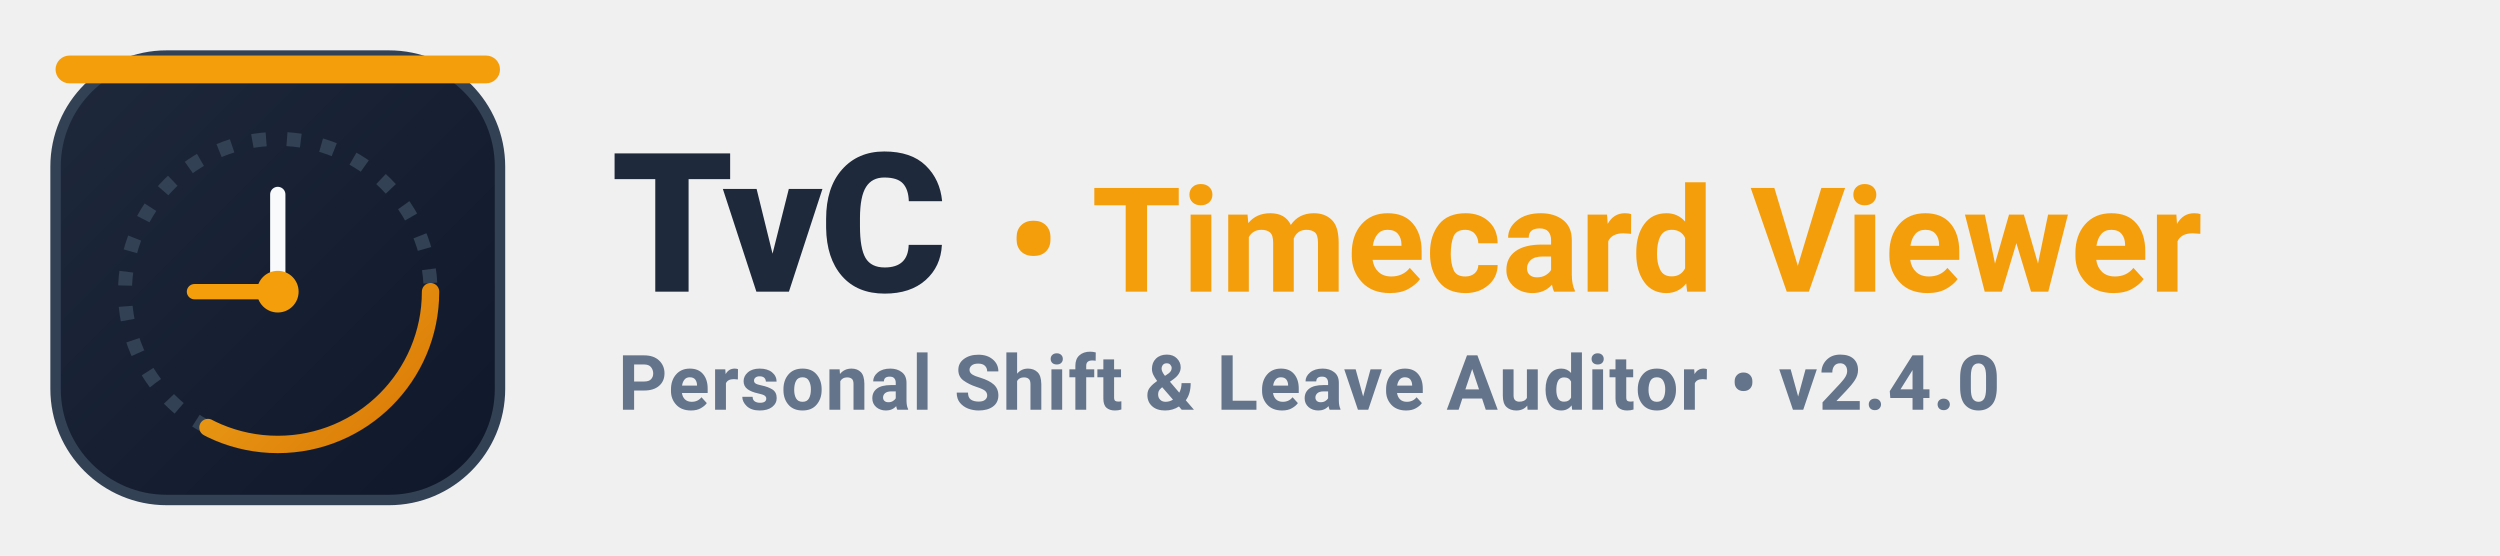
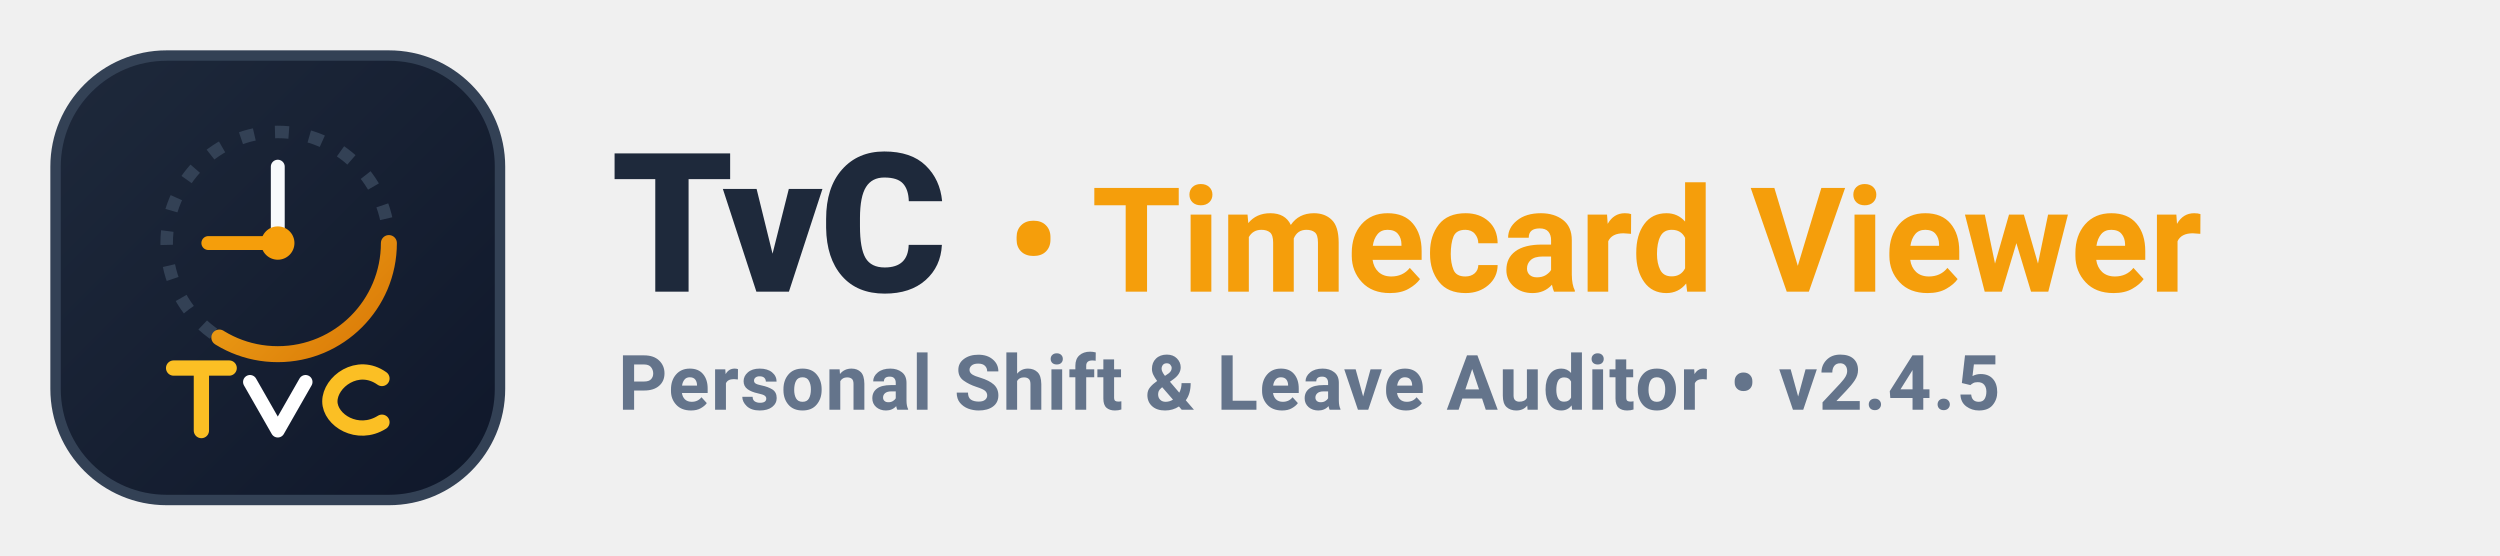
<svg xmlns="http://www.w3.org/2000/svg" viewBox="0 0 360 80" width="360" height="80">
  <defs>
    <linearGradient id="logoBg" x1="0%" y1="0%" x2="100%" y2="100%">
      <stop offset="0%" stop-color="#1e293b" />
      <stop offset="100%" stop-color="#0f172a" />
    </linearGradient>
    <linearGradient id="logoGold" x1="0%" y1="0%" x2="100%" y2="100%">
      <stop offset="0%" stop-color="#fbbf24" />
      <stop offset="100%" stop-color="#d97706" />
    </linearGradient>
  </defs>
  <g transform="translate(8, 8)">
    <rect x="0" y="0" width="64" height="64" rx="16" fill="url(#logoBg)" stroke="#334155" stroke-width="1.5" />
-     <rect x="0" y="0" width="64" height="4" rx="2" fill="#f59e0b" />
-     <circle cx="32" cy="34" r="22" fill="none" stroke="#334155" stroke-width="2" stroke-dasharray="2 3" />
-     <circle cx="32" cy="34" r="22" fill="none" stroke="url(#logoGold)" stroke-width="2.5" stroke-dasharray="45 100" stroke-linecap="round" />
-     <line x1="32" y1="34" x2="32" y2="20" stroke="#f8fafc" stroke-width="2.2" stroke-linecap="round" />
-     <line x1="32" y1="34" x2="20" y2="34" stroke="#f59e0b" stroke-width="2.2" stroke-linecap="round" />
-     <circle cx="32" cy="34" r="3" fill="#f59e0b" />
+     <circle cx="32" cy="27" r="16" fill="none" stroke="#334155" stroke-width="1.8" stroke-dasharray="2 3" />
+     <circle cx="32" cy="27" r="16" fill="none" stroke="url(#logoGold)" stroke-width="2.3" stroke-dasharray="34 80" stroke-linecap="round" />
+     <line x1="32" y1="27" x2="32" y2="16" stroke="#f8fafc" stroke-width="2" stroke-linecap="round" />
+     <line x1="32" y1="27" x2="22" y2="27" stroke="#f59e0b" stroke-width="2" stroke-linecap="round" />
+     <circle cx="32" y="27" cy="27" r="2.4" fill="#f59e0b" />
+     <path d="M17 45 L25 45 M21 45 L21 54" fill="none" stroke="#fbbf24" stroke-width="2.2" stroke-linecap="round" />
+     <path d="M28 47 L32 54 L36 47" fill="none" stroke="#ffffff" stroke-width="2.0" stroke-linecap="round" stroke-linejoin="round" />
+     <path d="M47 46.5 C43.5 44, 39.5 47, 39.5 49.8 C39.5 52.5, 43.5 55, 47 52.8" fill="none" stroke="#fbbf24" stroke-width="2.2" stroke-linecap="round" />
  </g>
  <text x="88" y="42" font-family="-apple-system, BlinkMacSystemFont, 'Segoe UI', Roboto, Helvetica, Arial, sans-serif" font-size="28" font-weight="900" fill="#1e293b" letter-spacing="-0.5">
    TvC
  </text>
  <text x="145" y="42" font-family="-apple-system, BlinkMacSystemFont, 'Segoe UI', Roboto, Helvetica, Arial, sans-serif" font-size="21" font-weight="700" fill="#f59e0b">
    • Timecard Viewer
  </text>
  <text x="89" y="59" font-family="-apple-system, BlinkMacSystemFont, 'Segoe UI', Roboto, Helvetica, Arial, sans-serif" font-size="11" font-weight="600" fill="#64748b" letter-spacing="0.2">
-     Personal Shift &amp; Leave Auditor • v2.4.0
+     Personal Shift &amp; Leave Auditor • v2.4.5
  </text>
</svg>
